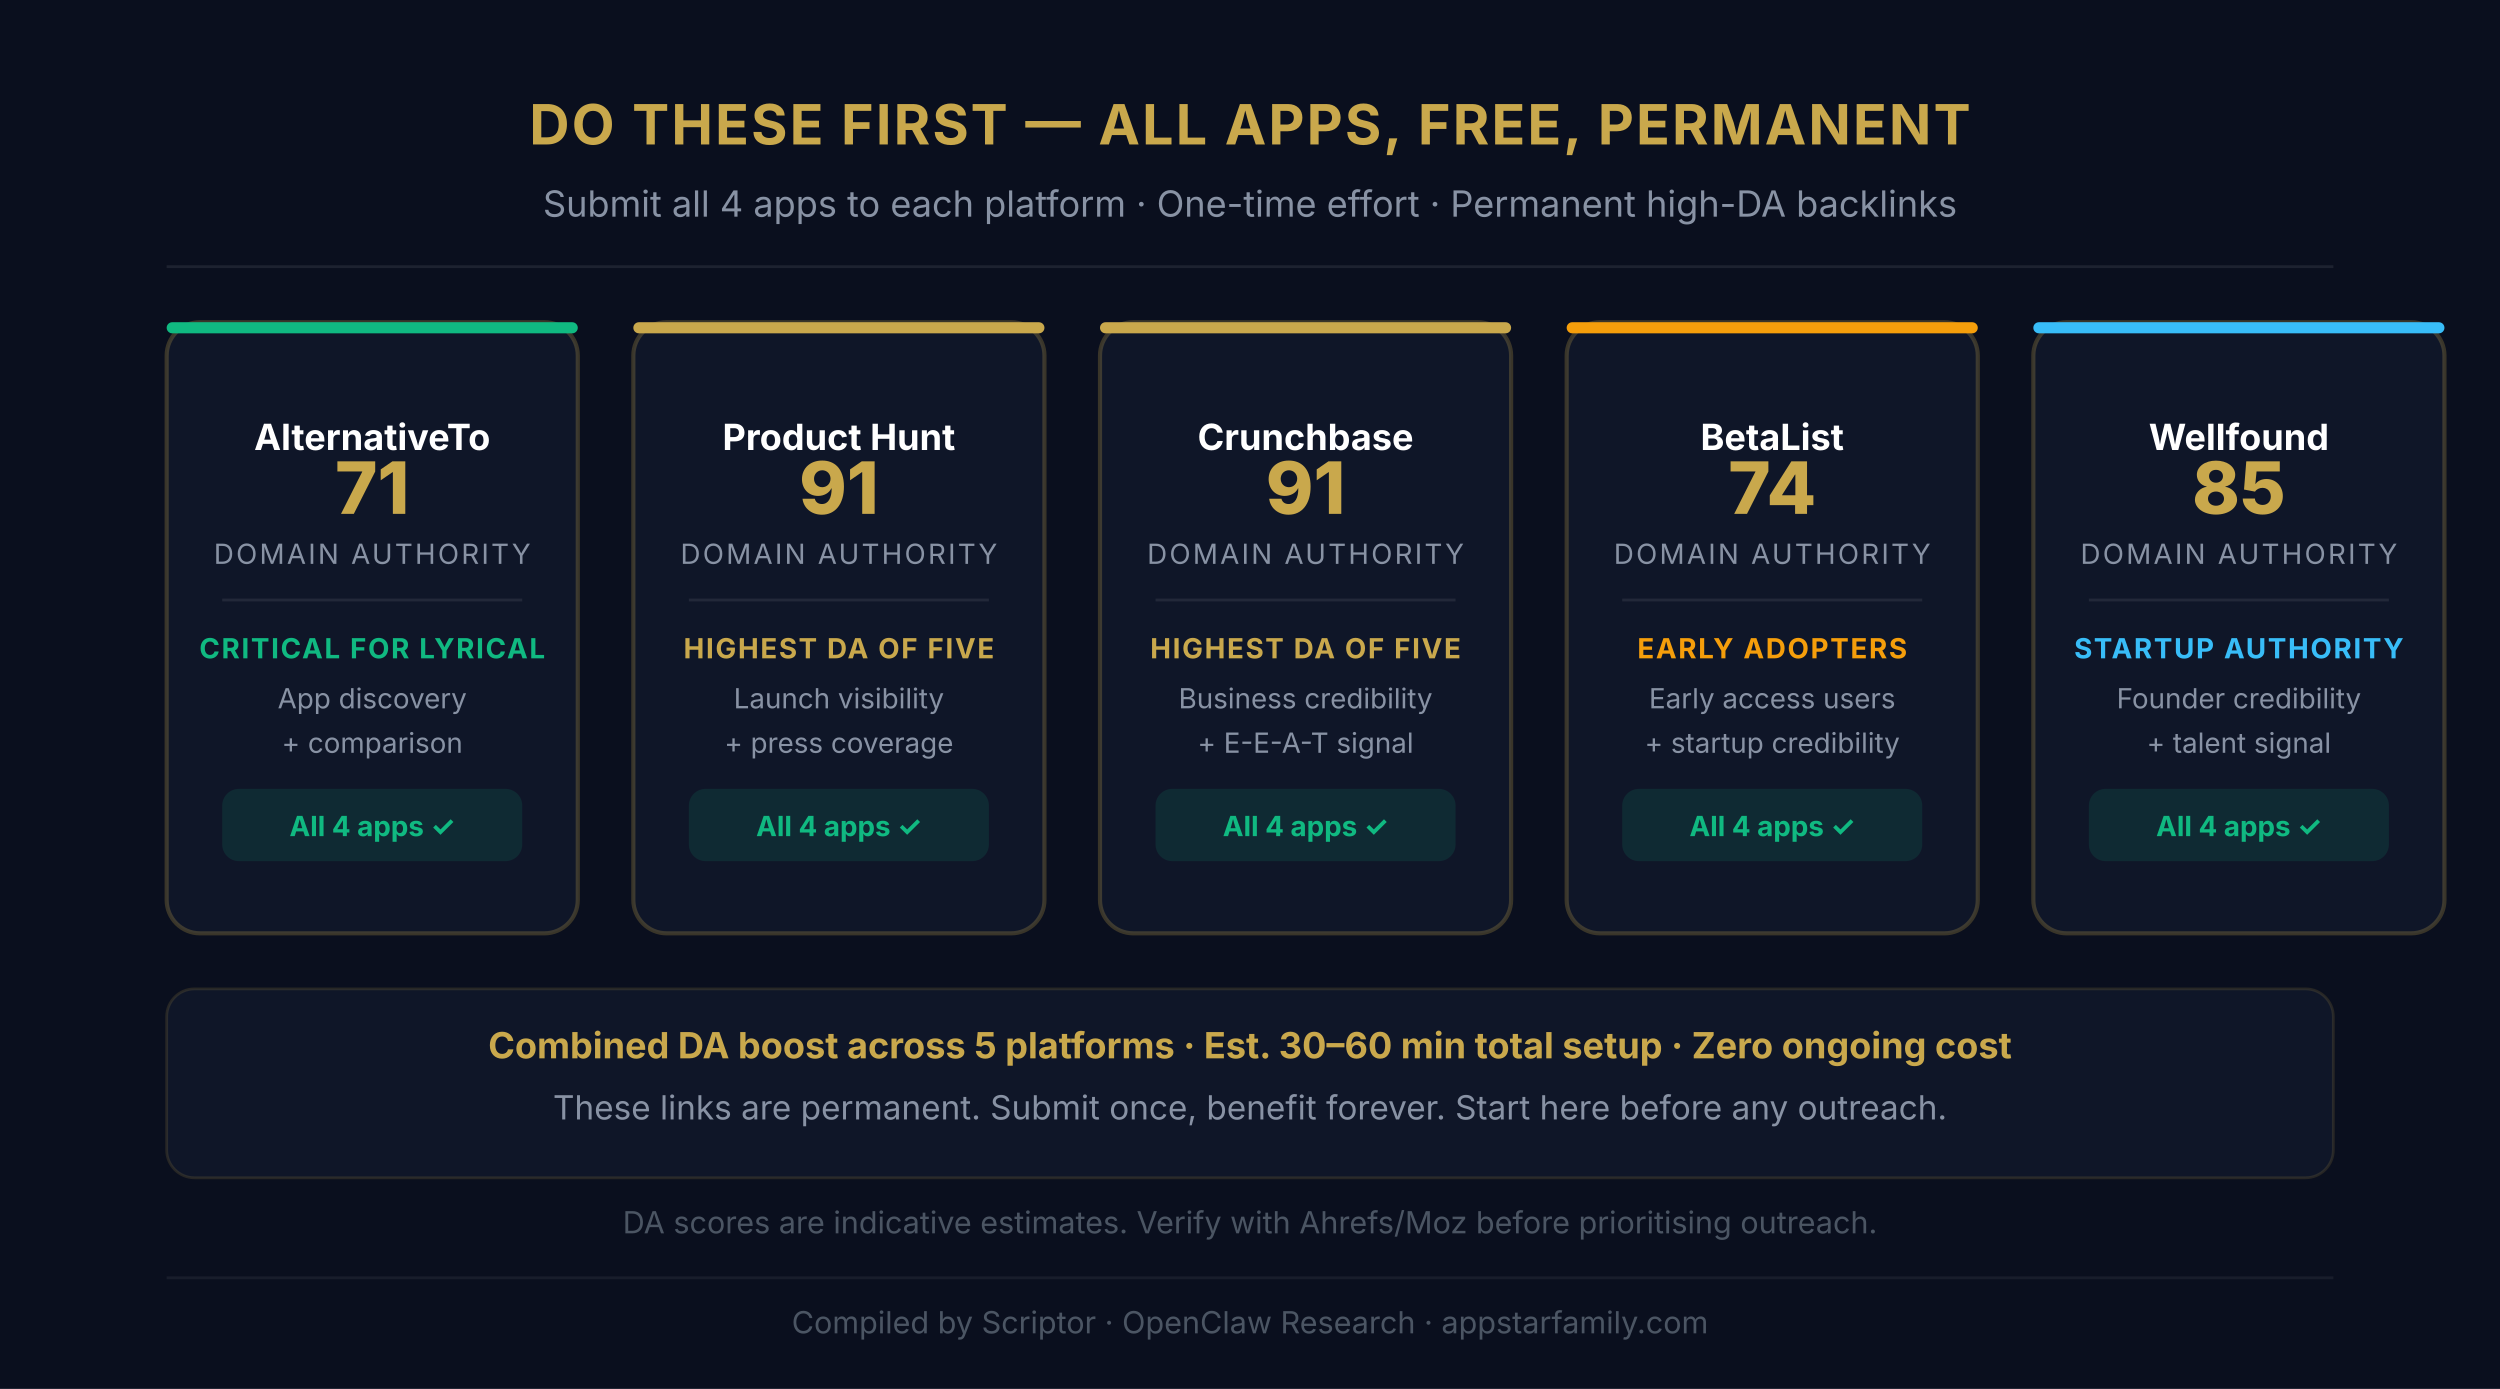
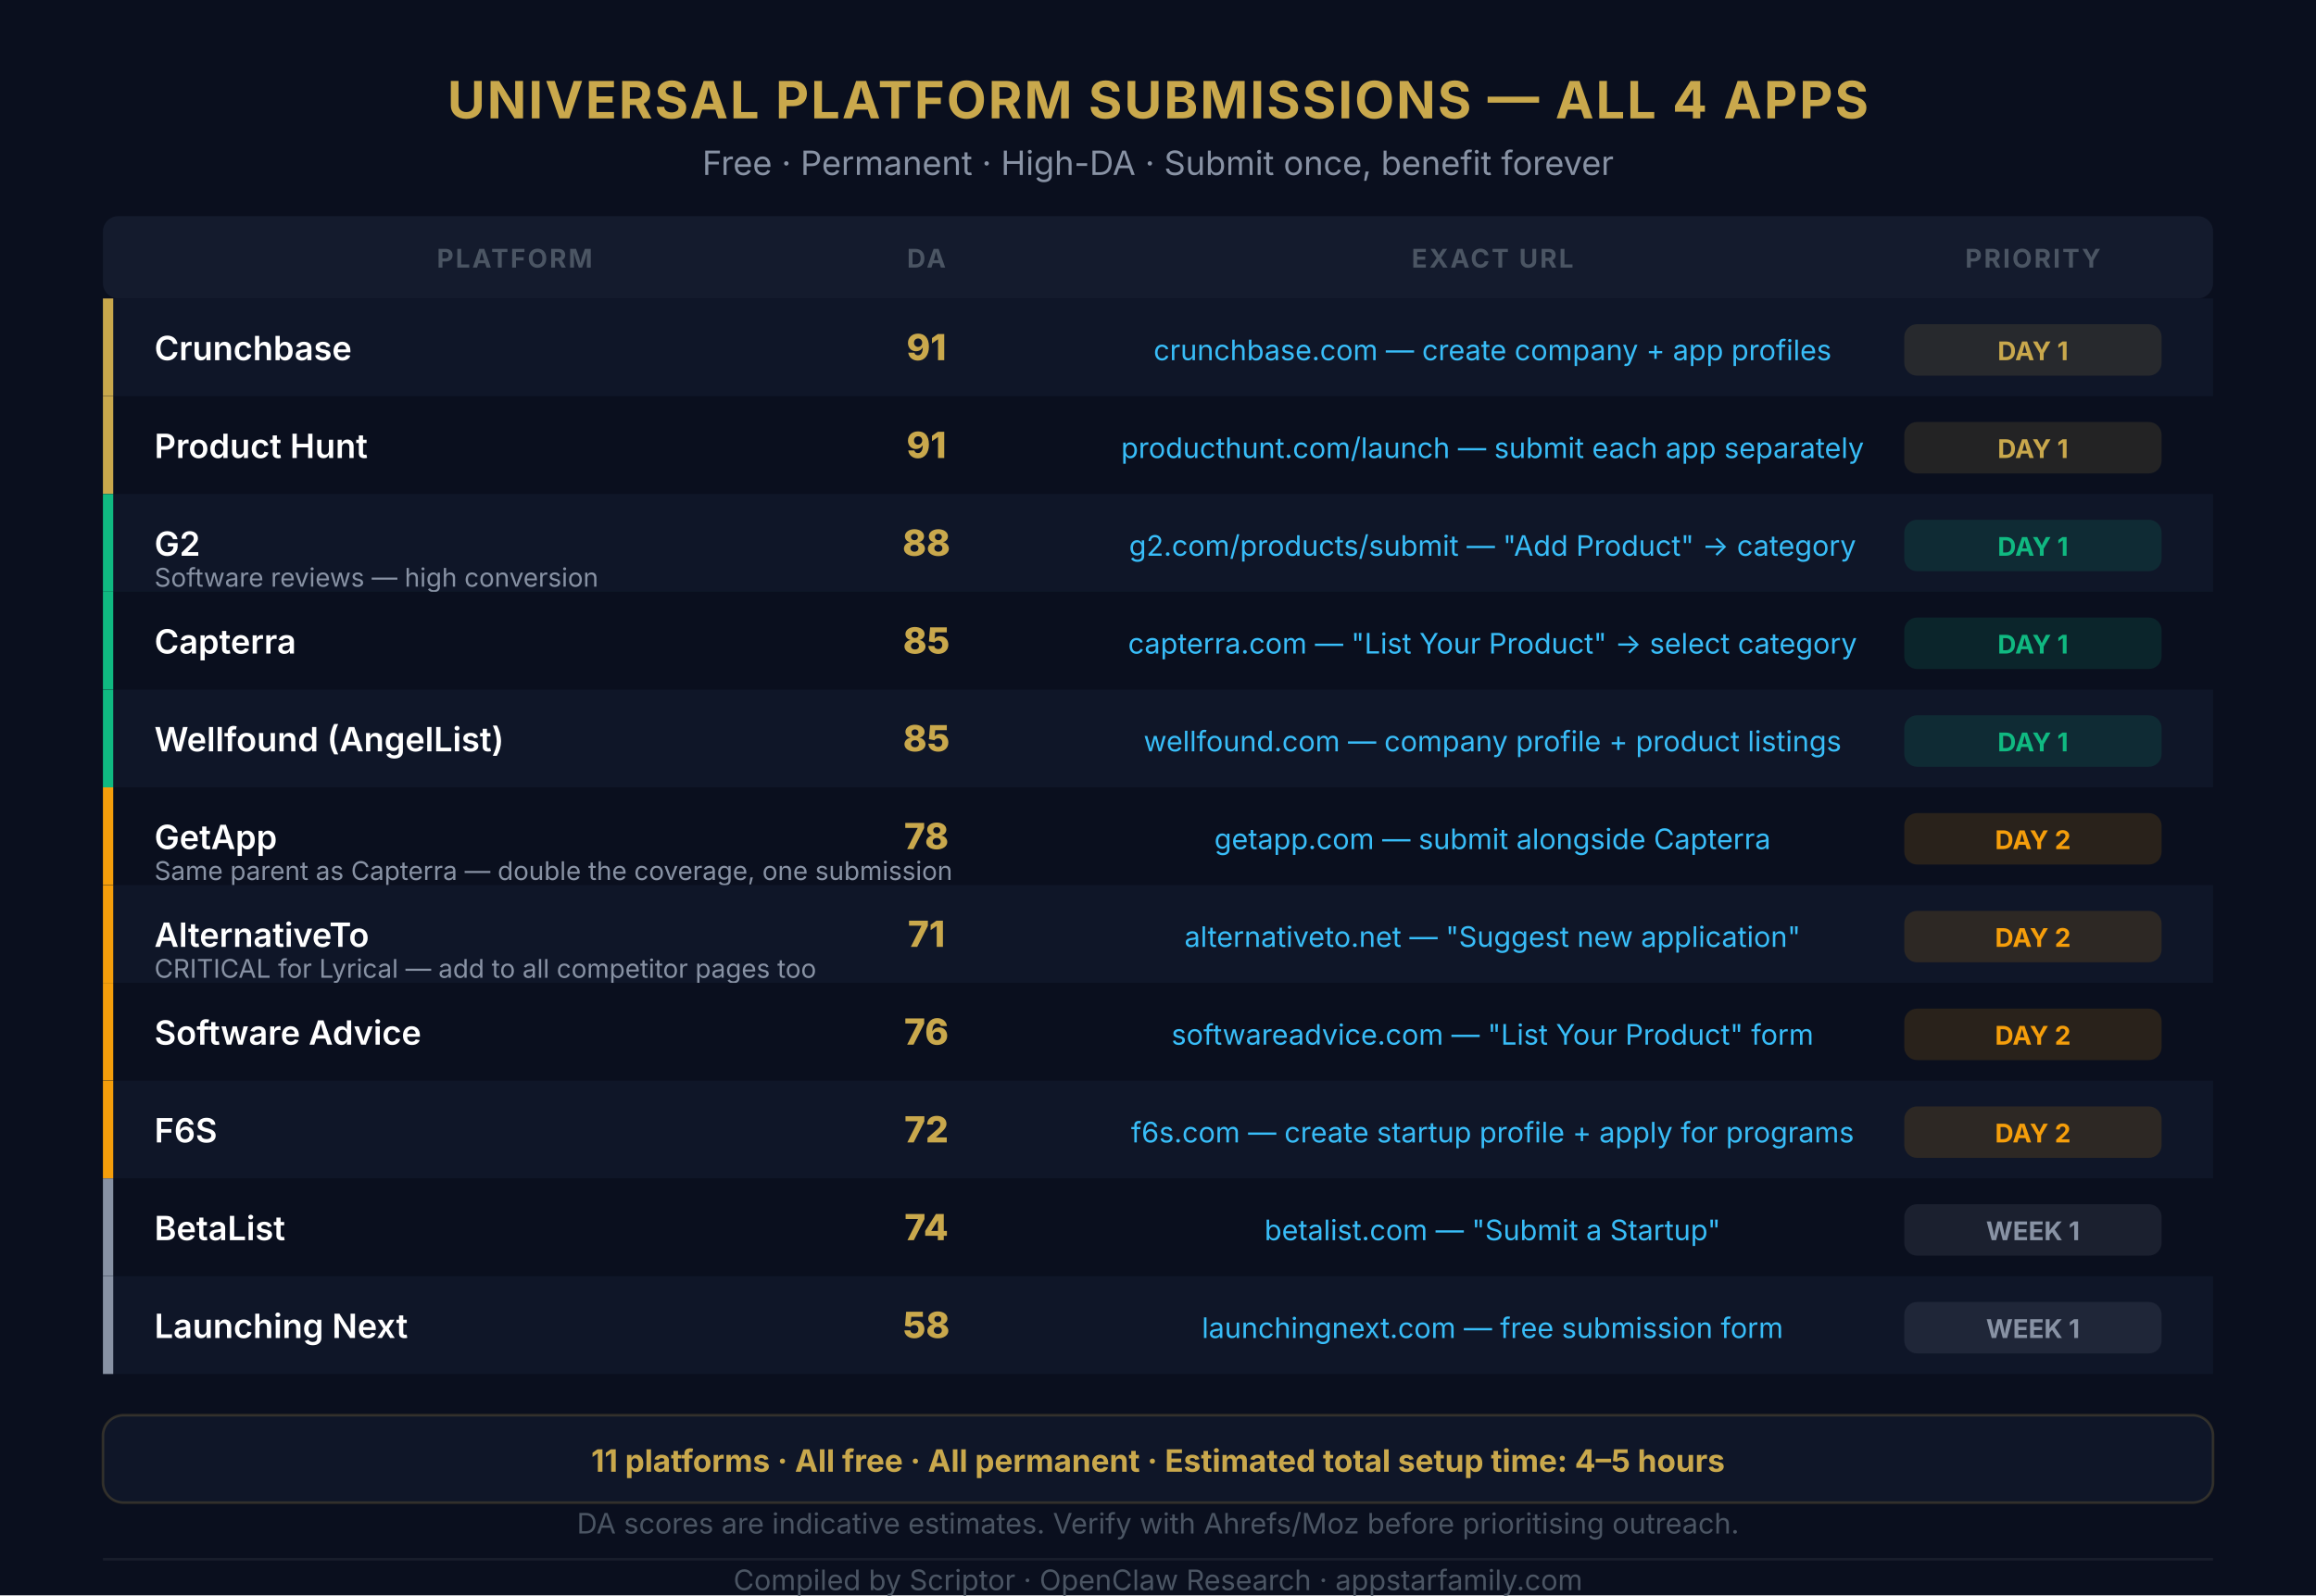
- <svg xmlns="http://www.w3.org/2000/svg" viewBox="0 0 900 500" font-family="system-ui, -apple-system, 'Segoe UI', sans-serif">
-   <rect width="900" height="500" fill="#0A0F1E" />
-   <text x="450" y="52" text-anchor="middle" fill="#C9A84C" font-size="20" font-weight="700" letter-spacing="0.04em">DO THESE FIRST — ALL APPS, FREE, PERMANENT</text>
-   <text x="450" y="78" text-anchor="middle" fill="#8892A4" font-size="13">Submit all 4 apps to each platform · One-time effort · Permanent high-DA backlinks</text>
-   <line x1="60" y1="96" x2="840" y2="96" stroke="rgba(255,255,255,0.08)" stroke-width="1" />
-   <rect x="60" y="116" width="148" height="220" rx="12" fill="#0F1628" stroke="rgba(201,168,76,0.25)" stroke-width="1.5" />
-   <rect x="60" y="116" width="148" height="4" rx="2" fill="#10B981" />
-   <text x="134" y="162" text-anchor="middle" fill="#FFFFFF" font-size="13" font-weight="700">AlternativeTo</text>
-   <text x="134" y="185" text-anchor="middle" fill="#C9A84C" font-size="26" font-weight="800">71</text>
-   <text x="134" y="203" text-anchor="middle" fill="#8892A4" font-size="10" letter-spacing="0.08em">DOMAIN AUTHORITY</text>
-   <line x1="80" y1="216" x2="188" y2="216" stroke="rgba(255,255,255,0.08)" stroke-width="1" />
-   <text x="134" y="237" text-anchor="middle" fill="#10B981" font-size="10" font-weight="700" letter-spacing="0.06em">CRITICAL FOR LYRICAL</text>
-   <text x="134" y="255" text-anchor="middle" fill="#8892A4" font-size="10">App discovery</text>
-   <text x="134" y="271" text-anchor="middle" fill="#8892A4" font-size="10">+ comparison</text>
-   <rect x="80" y="284" width="108" height="26" rx="6" fill="#10B98120" />
-   <text x="134" y="301" text-anchor="middle" fill="#10B981" font-size="10" font-weight="700">All 4 apps ✓</text>
-   <rect x="228" y="116" width="148" height="220" rx="12" fill="#0F1628" stroke="rgba(201,168,76,0.25)" stroke-width="1.5" />
-   <rect x="228" y="116" width="148" height="4" rx="2" fill="#C9A84C" />
-   <text x="302" y="162" text-anchor="middle" fill="#FFFFFF" font-size="13" font-weight="700">Product Hunt</text>
-   <text x="302" y="185" text-anchor="middle" fill="#C9A84C" font-size="26" font-weight="800">91</text>
-   <text x="302" y="203" text-anchor="middle" fill="#8892A4" font-size="10" letter-spacing="0.08em">DOMAIN AUTHORITY</text>
-   <line x1="248" y1="216" x2="356" y2="216" stroke="rgba(255,255,255,0.08)" stroke-width="1" />
-   <text x="302" y="237" text-anchor="middle" fill="#C9A84C" font-size="10" font-weight="700" letter-spacing="0.06em">HIGHEST DA OF FIVE</text>
-   <text x="302" y="255" text-anchor="middle" fill="#8892A4" font-size="10">Launch visibility</text>
-   <text x="302" y="271" text-anchor="middle" fill="#8892A4" font-size="10">+ press coverage</text>
-   <rect x="248" y="284" width="108" height="26" rx="6" fill="#10B98120" />
-   <text x="302" y="301" text-anchor="middle" fill="#10B981" font-size="10" font-weight="700">All 4 apps ✓</text>
-   <rect x="396" y="116" width="148" height="220" rx="12" fill="#0F1628" stroke="rgba(201,168,76,0.25)" stroke-width="1.5" />
-   <rect x="396" y="116" width="148" height="4" rx="2" fill="#C9A84C" />
-   <text x="470" y="162" text-anchor="middle" fill="#FFFFFF" font-size="13" font-weight="700">Crunchbase</text>
-   <text x="470" y="185" text-anchor="middle" fill="#C9A84C" font-size="26" font-weight="800">91</text>
-   <text x="470" y="203" text-anchor="middle" fill="#8892A4" font-size="10" letter-spacing="0.08em">DOMAIN AUTHORITY</text>
-   <line x1="416" y1="216" x2="524" y2="216" stroke="rgba(255,255,255,0.08)" stroke-width="1" />
-   <text x="470" y="237" text-anchor="middle" fill="#C9A84C" font-size="10" font-weight="700" letter-spacing="0.06em">HIGHEST DA OF FIVE</text>
-   <text x="470" y="255" text-anchor="middle" fill="#8892A4" font-size="10">Business credibility</text>
-   <text x="470" y="271" text-anchor="middle" fill="#8892A4" font-size="10">+ E-E-A-T signal</text>
-   <rect x="416" y="284" width="108" height="26" rx="6" fill="#10B98120" />
-   <text x="470" y="301" text-anchor="middle" fill="#10B981" font-size="10" font-weight="700">All 4 apps ✓</text>
-   <rect x="564" y="116" width="148" height="220" rx="12" fill="#0F1628" stroke="rgba(201,168,76,0.25)" stroke-width="1.5" />
-   <rect x="564" y="116" width="148" height="4" rx="2" fill="#F59E0B" />
-   <text x="638" y="162" text-anchor="middle" fill="#FFFFFF" font-size="13" font-weight="700">BetaList</text>
-   <text x="638" y="185" text-anchor="middle" fill="#C9A84C" font-size="26" font-weight="800">74</text>
-   <text x="638" y="203" text-anchor="middle" fill="#8892A4" font-size="10" letter-spacing="0.08em">DOMAIN AUTHORITY</text>
-   <line x1="584" y1="216" x2="692" y2="216" stroke="rgba(255,255,255,0.08)" stroke-width="1" />
-   <text x="638" y="237" text-anchor="middle" fill="#F59E0B" font-size="10" font-weight="700" letter-spacing="0.06em">EARLY ADOPTERS</text>
-   <text x="638" y="255" text-anchor="middle" fill="#8892A4" font-size="10">Early access users</text>
-   <text x="638" y="271" text-anchor="middle" fill="#8892A4" font-size="10">+ startup credibility</text>
-   <rect x="584" y="284" width="108" height="26" rx="6" fill="#10B98120" />
-   <text x="638" y="301" text-anchor="middle" fill="#10B981" font-size="10" font-weight="700">All 4 apps ✓</text>
-   <rect x="732" y="116" width="148" height="220" rx="12" fill="#0F1628" stroke="rgba(201,168,76,0.25)" stroke-width="1.5" />
-   <rect x="732" y="116" width="148" height="4" rx="2" fill="#38BDF8" />
-   <text x="806" y="162" text-anchor="middle" fill="#FFFFFF" font-size="13" font-weight="700">Wellfound</text>
-   <text x="806" y="185" text-anchor="middle" fill="#C9A84C" font-size="26" font-weight="800">85</text>
-   <text x="806" y="203" text-anchor="middle" fill="#8892A4" font-size="10" letter-spacing="0.08em">DOMAIN AUTHORITY</text>
-   <line x1="752" y1="216" x2="860" y2="216" stroke="rgba(255,255,255,0.08)" stroke-width="1" />
-   <text x="806" y="237" text-anchor="middle" fill="#38BDF8" font-size="10" font-weight="700" letter-spacing="0.06em">STARTUP AUTHORITY</text>
-   <text x="806" y="255" text-anchor="middle" fill="#8892A4" font-size="10">Founder credibility</text>
-   <text x="806" y="271" text-anchor="middle" fill="#8892A4" font-size="10">+ talent signal</text>
-   <rect x="752" y="284" width="108" height="26" rx="6" fill="#10B98120" />
-   <text x="806" y="301" text-anchor="middle" fill="#10B981" font-size="10" font-weight="700">All 4 apps ✓</text>
-   <rect x="60" y="356" width="780" height="68" rx="10" fill="#0F1628" stroke="rgba(201,168,76,0.15)" stroke-width="1" />
-   <text x="450" y="381" text-anchor="middle" fill="#C9A84C" font-size="13" font-weight="700">Combined DA boost across 5 platforms · Est. 30–60 min total setup · Zero ongoing cost</text>
-   <text x="450" y="403" text-anchor="middle" fill="#8892A4" font-size="12">These links are permanent. Submit once, benefit forever. Start here before any outreach.</text>
-   <text x="450" y="444" text-anchor="middle" fill="#4B5563" font-size="11">DA scores are indicative estimates. Verify with Ahrefs/Moz before prioritising outreach.</text>
-   <line x1="60" y1="460" x2="840" y2="460" stroke="rgba(255,255,255,0.06)" stroke-width="1" />
-   <text x="450" y="480" text-anchor="middle" fill="#4B5563" font-size="11">Compiled by Scriptor · OpenClaw Research · appstarfamily.com</text>
+ <svg xmlns="http://www.w3.org/2000/svg" viewBox="0 0 900 620" font-family="system-ui, -apple-system, 'Segoe UI', sans-serif">
+   <rect width="900" height="620" fill="#0A0F1E" />
+   <text x="450" y="46" text-anchor="middle" fill="#C9A84C" font-size="20" font-weight="700" letter-spacing="0.04em">UNIVERSAL PLATFORM SUBMISSIONS — ALL 4 APPS</text>
+   <text x="450" y="68" text-anchor="middle" fill="#8892A4" font-size="13">Free · Permanent · High-DA · Submit once, benefit forever</text>
+   <rect x="40" y="84" width="820" height="32" rx="6" fill="#141B2D" />
+   <text x="200" y="104" text-anchor="middle" fill="#4B5563" font-size="10" font-weight="700" letter-spacing="0.08em">PLATFORM</text>
+   <text x="360" y="104" text-anchor="middle" fill="#4B5563" font-size="10" font-weight="700" letter-spacing="0.08em">DA</text>
+   <text x="580" y="104" text-anchor="middle" fill="#4B5563" font-size="10" font-weight="700" letter-spacing="0.08em">EXACT URL</text>
+   <text x="790" y="104" text-anchor="middle" fill="#4B5563" font-size="10" font-weight="700" letter-spacing="0.08em">PRIORITY</text>
+   <rect x="40" y="116" width="820" height="38" fill="#0F1628" />
+   <rect x="40" y="116" width="4" height="38" fill="#C9A84C" />
+   <text x="60" y="140" fill="#FFFFFF" font-size="13" font-weight="600">Crunchbase</text>
+   <text x="360" y="140" text-anchor="middle" fill="#C9A84C" font-size="14" font-weight="800">91</text>
+   <text x="580" y="140" text-anchor="middle" fill="#38BDF8" font-size="11">crunchbase.com — create company + app profiles</text>
+   <rect x="740" y="126" width="100" height="20" rx="5" fill="#C9A84C22" />
+   <text x="790" y="140" text-anchor="middle" fill="#C9A84C" font-size="10" font-weight="700">DAY 1</text>
+   <rect x="40" y="154" width="820" height="38" fill="#0A0F1E" />
+   <rect x="40" y="154" width="4" height="38" fill="#C9A84C" />
+   <text x="60" y="178" fill="#FFFFFF" font-size="13" font-weight="600">Product Hunt</text>
+   <text x="360" y="178" text-anchor="middle" fill="#C9A84C" font-size="14" font-weight="800">91</text>
+   <text x="580" y="178" text-anchor="middle" fill="#38BDF8" font-size="11">producthunt.com/launch — submit each app separately</text>
+   <rect x="740" y="164" width="100" height="20" rx="5" fill="#C9A84C22" />
+   <text x="790" y="178" text-anchor="middle" fill="#C9A84C" font-size="10" font-weight="700">DAY 1</text>
+   <rect x="40" y="192" width="820" height="38" fill="#0F1628" />
+   <rect x="40" y="192" width="4" height="38" fill="#10B981" />
+   <text x="60" y="216" fill="#FFFFFF" font-size="13" font-weight="600">G2</text>
+   <text x="60" y="228" fill="#8892A4" font-size="10">Software reviews — high conversion</text>
+   <text x="360" y="216" text-anchor="middle" fill="#C9A84C" font-size="14" font-weight="800">88</text>
+   <text x="580" y="216" text-anchor="middle" fill="#38BDF8" font-size="11">g2.com/products/submit — "Add Product" → category</text>
+   <rect x="740" y="202" width="100" height="20" rx="5" fill="#10B98122" />
+   <text x="790" y="216" text-anchor="middle" fill="#10B981" font-size="10" font-weight="700">DAY 1</text>
+   <rect x="40" y="230" width="820" height="38" fill="#0A0F1E" />
+   <rect x="40" y="230" width="4" height="38" fill="#10B981" />
+   <text x="60" y="254" fill="#FFFFFF" font-size="13" font-weight="600">Capterra</text>
+   <text x="360" y="254" text-anchor="middle" fill="#C9A84C" font-size="14" font-weight="800">85</text>
+   <text x="580" y="254" text-anchor="middle" fill="#38BDF8" font-size="11">capterra.com — "List Your Product" → select category</text>
+   <rect x="740" y="240" width="100" height="20" rx="5" fill="#10B98122" />
+   <text x="790" y="254" text-anchor="middle" fill="#10B981" font-size="10" font-weight="700">DAY 1</text>
+   <rect x="40" y="268" width="820" height="38" fill="#0F1628" />
+   <rect x="40" y="268" width="4" height="38" fill="#10B981" />
+   <text x="60" y="292" fill="#FFFFFF" font-size="13" font-weight="600">Wellfound (AngelList)</text>
+   <text x="360" y="292" text-anchor="middle" fill="#C9A84C" font-size="14" font-weight="800">85</text>
+   <text x="580" y="292" text-anchor="middle" fill="#38BDF8" font-size="11">wellfound.com — company profile + product listings</text>
+   <rect x="740" y="278" width="100" height="20" rx="5" fill="#10B98122" />
+   <text x="790" y="292" text-anchor="middle" fill="#10B981" font-size="10" font-weight="700">DAY 1</text>
+   <rect x="40" y="306" width="820" height="38" fill="#0A0F1E" />
+   <rect x="40" y="306" width="4" height="38" fill="#F59E0B" />
+   <text x="60" y="330" fill="#FFFFFF" font-size="13" font-weight="600">GetApp</text>
+   <text x="60" y="342" fill="#8892A4" font-size="10">Same parent as Capterra — double the coverage, one submission</text>
+   <text x="360" y="330" text-anchor="middle" fill="#C9A84C" font-size="14" font-weight="800">78</text>
+   <text x="580" y="330" text-anchor="middle" fill="#38BDF8" font-size="11">getapp.com — submit alongside Capterra</text>
+   <rect x="740" y="316" width="100" height="20" rx="5" fill="#F59E0B22" />
+   <text x="790" y="330" text-anchor="middle" fill="#F59E0B" font-size="10" font-weight="700">DAY 2</text>
+   <rect x="40" y="344" width="820" height="38" fill="#0F1628" />
+   <rect x="40" y="344" width="4" height="38" fill="#F59E0B" />
+   <text x="60" y="368" fill="#FFFFFF" font-size="13" font-weight="600">AlternativeTo</text>
+   <text x="60" y="380" fill="#8892A4" font-size="10">CRITICAL for Lyrical — add to all competitor pages too</text>
+   <text x="360" y="368" text-anchor="middle" fill="#C9A84C" font-size="14" font-weight="800">71</text>
+   <text x="580" y="368" text-anchor="middle" fill="#38BDF8" font-size="11">alternativeto.net — "Suggest new application"</text>
+   <rect x="740" y="354" width="100" height="20" rx="5" fill="#F59E0B22" />
+   <text x="790" y="368" text-anchor="middle" fill="#F59E0B" font-size="10" font-weight="700">DAY 2</text>
+   <rect x="40" y="382" width="820" height="38" fill="#0A0F1E" />
+   <rect x="40" y="382" width="4" height="38" fill="#F59E0B" />
+   <text x="60" y="406" fill="#FFFFFF" font-size="13" font-weight="600">Software Advice</text>
+   <text x="360" y="406" text-anchor="middle" fill="#C9A84C" font-size="14" font-weight="800">76</text>
+   <text x="580" y="406" text-anchor="middle" fill="#38BDF8" font-size="11">softwareadvice.com — "List Your Product" form</text>
+   <rect x="740" y="392" width="100" height="20" rx="5" fill="#F59E0B22" />
+   <text x="790" y="406" text-anchor="middle" fill="#F59E0B" font-size="10" font-weight="700">DAY 2</text>
+   <rect x="40" y="420" width="820" height="38" fill="#0F1628" />
+   <rect x="40" y="420" width="4" height="38" fill="#F59E0B" />
+   <text x="60" y="444" fill="#FFFFFF" font-size="13" font-weight="600">F6S</text>
+   <text x="360" y="444" text-anchor="middle" fill="#C9A84C" font-size="14" font-weight="800">72</text>
+   <text x="580" y="444" text-anchor="middle" fill="#38BDF8" font-size="11">f6s.com — create startup profile + apply for programs</text>
+   <rect x="740" y="430" width="100" height="20" rx="5" fill="#F59E0B22" />
+   <text x="790" y="444" text-anchor="middle" fill="#F59E0B" font-size="10" font-weight="700">DAY 2</text>
+   <rect x="40" y="458" width="820" height="38" fill="#0A0F1E" />
+   <rect x="40" y="458" width="4" height="38" fill="#8892A4" />
+   <text x="60" y="482" fill="#FFFFFF" font-size="13" font-weight="600">BetaList</text>
+   <text x="360" y="482" text-anchor="middle" fill="#C9A84C" font-size="14" font-weight="800">74</text>
+   <text x="580" y="482" text-anchor="middle" fill="#38BDF8" font-size="11">betalist.com — "Submit a Startup"</text>
+   <rect x="740" y="468" width="100" height="20" rx="5" fill="#8892A422" />
+   <text x="790" y="482" text-anchor="middle" fill="#8892A4" font-size="10" font-weight="700">WEEK 1</text>
+   <rect x="40" y="496" width="820" height="38" fill="#0F1628" />
+   <rect x="40" y="496" width="4" height="38" fill="#8892A4" />
+   <text x="60" y="520" fill="#FFFFFF" font-size="13" font-weight="600">Launching Next</text>
+   <text x="360" y="520" text-anchor="middle" fill="#C9A84C" font-size="14" font-weight="800">58</text>
+   <text x="580" y="520" text-anchor="middle" fill="#38BDF8" font-size="11">launchingnext.com — free submission form</text>
+   <rect x="740" y="506" width="100" height="20" rx="5" fill="#8892A422" />
+   <text x="790" y="520" text-anchor="middle" fill="#8892A4" font-size="10" font-weight="700">WEEK 1</text>
+   <rect x="40" y="550" width="820" height="34" rx="8" fill="#0F1628" stroke="rgba(201,168,76,0.2)" stroke-width="1" />
+   <text x="450" y="572" text-anchor="middle" fill="#C9A84C" font-size="12" font-weight="700">11 platforms · All free · All permanent · Estimated total setup time: 4–5 hours</text>
+   <text x="450" y="596" text-anchor="middle" fill="#4B5563" font-size="11">DA scores are indicative estimates. Verify with Ahrefs/Moz before prioritising outreach.</text>
+   <line x1="40" y1="606" x2="860" y2="606" stroke="rgba(255,255,255,0.06)" stroke-width="1" />
+   <text x="450" y="618" text-anchor="middle" fill="#4B5563" font-size="11">Compiled by Scriptor · OpenClaw Research · appstarfamily.com</text>
</svg>
